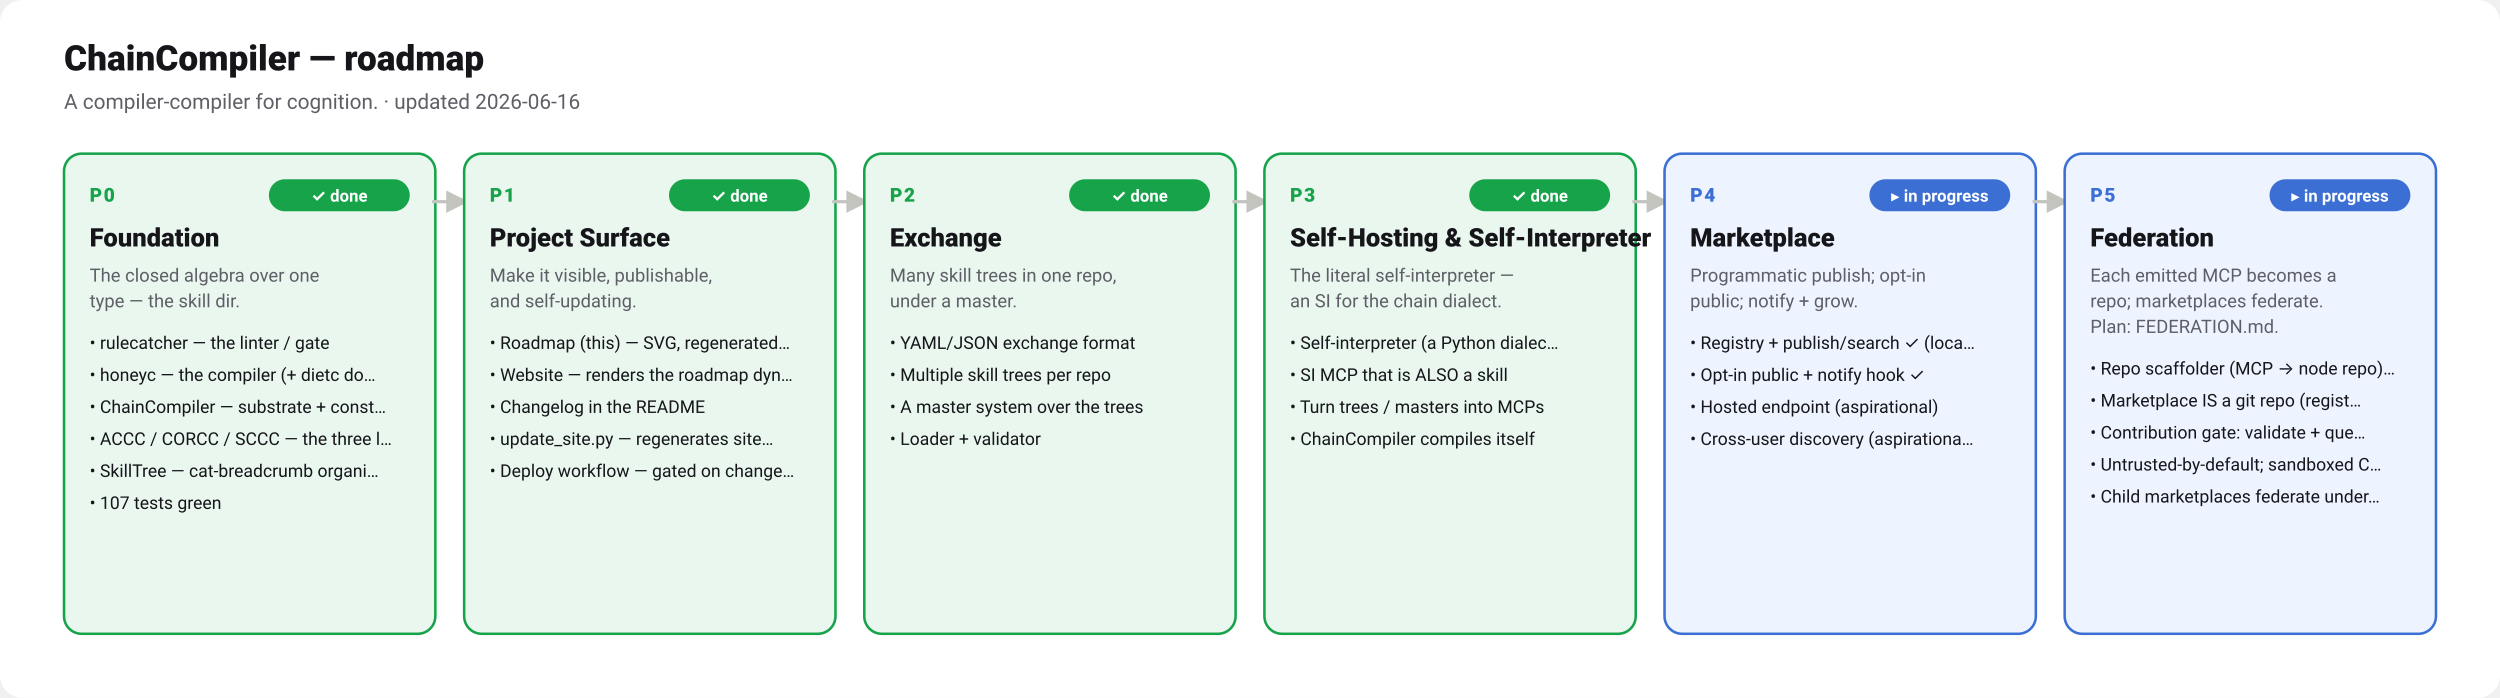
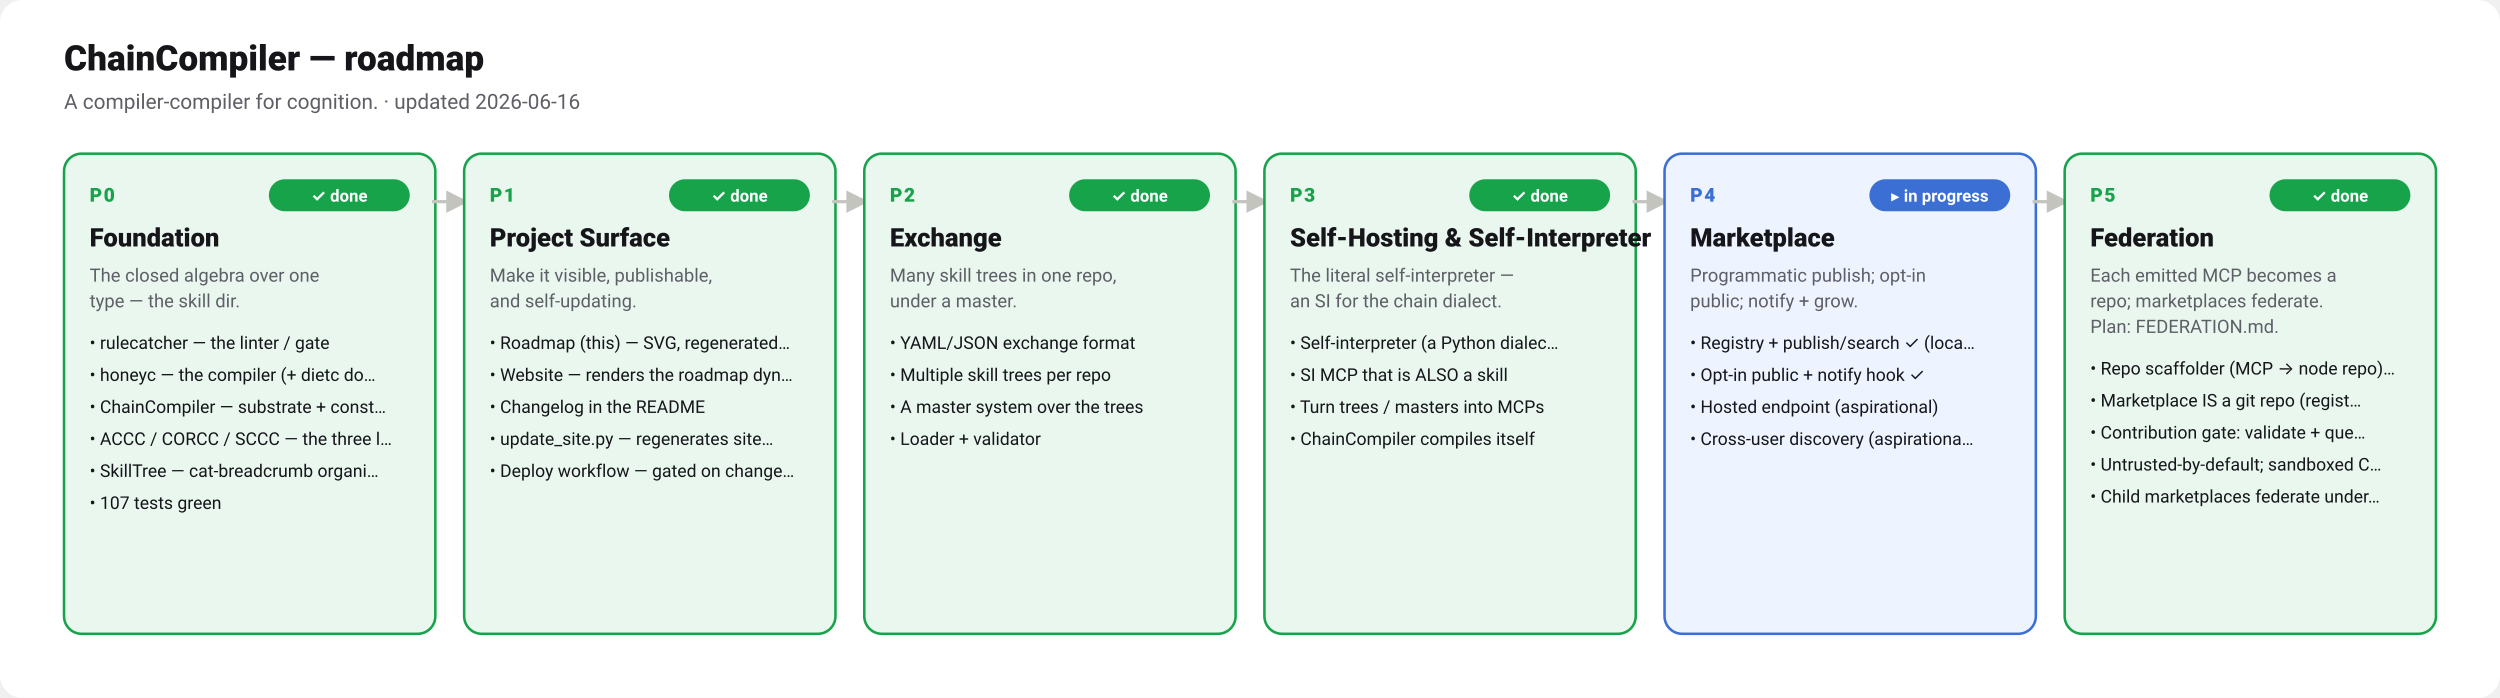
<svg xmlns="http://www.w3.org/2000/svg" viewBox="0 0 1562 436" font-family="ui-sans-serif, system-ui, -apple-system, Segoe UI, Roboto, sans-serif">
  <rect x="0" y="0" width="1562" height="436" rx="14" fill="#ffffff" />
  <text x="40" y="44" font-size="22" font-weight="800" fill="#15151a">ChainCompiler — roadmap</text>
  <text x="40" y="68" font-size="13" fill="#5e5e66">A compiler-compiler for cognition.  ·  updated 2026-06-16</text>
  <rect x="40" y="96" width="232" height="300" rx="11" fill="#e9f7ef" stroke="#16a34a" stroke-width="1.6" />
  <text x="56" y="126" font-size="12" font-weight="800" letter-spacing=".08em" fill="#16a34a">P0</text>
  <rect x="168" y="112" width="88" height="20" rx="10" fill="#16a34a" />
  <text x="212" y="126" text-anchor="middle" font-size="10.5" font-weight="700" fill="#ffffff">✓ done</text>
  <text x="56" y="154" font-size="16" font-weight="800" fill="#15151a">Foundation</text>
  <text x="56" y="176" font-size="11.5" fill="#5e5e66">The closed algebra over one</text>
  <text x="56" y="192" font-size="11.5" fill="#5e5e66">type — the skill dir.</text>
  <text x="56" y="218" font-size="11" fill="#15151a">•  rulecatcher — the linter / gate</text>
  <text x="56" y="238" font-size="11" fill="#15151a">•  honeyc — the compiler (+ dietc do…</text>
  <text x="56" y="258" font-size="11" fill="#15151a">•  ChainCompiler — substrate + const…</text>
  <text x="56" y="278" font-size="11" fill="#15151a">•  ACCC / CORCC / SCCC — the three l…</text>
  <text x="56" y="298" font-size="11" fill="#15151a">•  SkillTree — cat-breadcrumb organi…</text>
  <text x="56" y="318" font-size="11" fill="#15151a">•  107 tests green</text>
  <path d="M270 126 h20" stroke="#c4c4bf" stroke-width="2" marker-end="url(#a)" fill="none" />
  <rect x="290" y="96" width="232" height="300" rx="11" fill="#e9f7ef" stroke="#16a34a" stroke-width="1.6" />
  <text x="306" y="126" font-size="12" font-weight="800" letter-spacing=".08em" fill="#16a34a">P1</text>
  <rect x="418" y="112" width="88" height="20" rx="10" fill="#16a34a" />
  <text x="462" y="126" text-anchor="middle" font-size="10.5" font-weight="700" fill="#ffffff">✓ done</text>
  <text x="306" y="154" font-size="16" font-weight="800" fill="#15151a">Project Surface</text>
  <text x="306" y="176" font-size="11.5" fill="#5e5e66">Make it visible, publishable,</text>
  <text x="306" y="192" font-size="11.5" fill="#5e5e66">and self-updating.</text>
  <text x="306" y="218" font-size="11" fill="#15151a">•  Roadmap (this) — SVG, regenerated…</text>
  <text x="306" y="238" font-size="11" fill="#15151a">•  Website — renders the roadmap dyn…</text>
  <text x="306" y="258" font-size="11" fill="#15151a">•  Changelog in the README</text>
  <text x="306" y="278" font-size="11" fill="#15151a">•  update_site.py — regenerates site…</text>
  <text x="306" y="298" font-size="11" fill="#15151a">•  Deploy workflow — gated on change…</text>
  <path d="M520 126 h20" stroke="#c4c4bf" stroke-width="2" marker-end="url(#a)" fill="none" />
  <rect x="540" y="96" width="232" height="300" rx="11" fill="#e9f7ef" stroke="#16a34a" stroke-width="1.6" />
  <text x="556" y="126" font-size="12" font-weight="800" letter-spacing=".08em" fill="#16a34a">P2</text>
  <rect x="668" y="112" width="88" height="20" rx="10" fill="#16a34a" />
  <text x="712" y="126" text-anchor="middle" font-size="10.5" font-weight="700" fill="#ffffff">✓ done</text>
  <text x="556" y="154" font-size="16" font-weight="800" fill="#15151a">Exchange</text>
  <text x="556" y="176" font-size="11.5" fill="#5e5e66">Many skill trees in one repo,</text>
  <text x="556" y="192" font-size="11.5" fill="#5e5e66">under a master.</text>
  <text x="556" y="218" font-size="11" fill="#15151a">•  YAML/JSON exchange format</text>
  <text x="556" y="238" font-size="11" fill="#15151a">•  Multiple skill trees per repo</text>
  <text x="556" y="258" font-size="11" fill="#15151a">•  A master system over the trees</text>
  <text x="556" y="278" font-size="11" fill="#15151a">•  Loader + validator</text>
  <path d="M770 126 h20" stroke="#c4c4bf" stroke-width="2" marker-end="url(#a)" fill="none" />
  <rect x="790" y="96" width="232" height="300" rx="11" fill="#e9f7ef" stroke="#16a34a" stroke-width="1.6" />
  <text x="806" y="126" font-size="12" font-weight="800" letter-spacing=".08em" fill="#16a34a">P3</text>
  <rect x="918" y="112" width="88" height="20" rx="10" fill="#16a34a" />
  <text x="962" y="126" text-anchor="middle" font-size="10.5" font-weight="700" fill="#ffffff">✓ done</text>
  <text x="806" y="154" font-size="16" font-weight="800" fill="#15151a">Self-Hosting &amp; Self-Interpreter</text>
  <text x="806" y="176" font-size="11.5" fill="#5e5e66">The literal self-interpreter —</text>
  <text x="806" y="192" font-size="11.5" fill="#5e5e66">an SI for the chain dialect.</text>
  <text x="806" y="218" font-size="11" fill="#15151a">•  Self-interpreter (a Python dialec…</text>
  <text x="806" y="238" font-size="11" fill="#15151a">•  SI MCP that is ALSO a skill</text>
  <text x="806" y="258" font-size="11" fill="#15151a">•  Turn trees / masters into MCPs</text>
  <text x="806" y="278" font-size="11" fill="#15151a">•  ChainCompiler compiles itself</text>
  <path d="M1020 126 h20" stroke="#c4c4bf" stroke-width="2" marker-end="url(#a)" fill="none" />
  <rect x="1040" y="96" width="232" height="300" rx="11" fill="#eef4ff" stroke="#3b6fd4" stroke-width="1.6" />
  <text x="1056" y="126" font-size="12" font-weight="800" letter-spacing=".08em" fill="#3b6fd4">P4</text>
  <rect x="1168" y="112" width="88" height="20" rx="10" fill="#3b6fd4" />
  <text x="1212" y="126" text-anchor="middle" font-size="10.5" font-weight="700" fill="#ffffff">▸ in progress</text>
  <text x="1056" y="154" font-size="16" font-weight="800" fill="#15151a">Marketplace</text>
  <text x="1056" y="176" font-size="11.5" fill="#5e5e66">Programmatic publish; opt-in</text>
  <text x="1056" y="192" font-size="11.5" fill="#5e5e66">public; notify + grow.</text>
  <text x="1056" y="218" font-size="11" fill="#15151a">•  Registry + publish/search ✓ (loca…</text>
  <text x="1056" y="238" font-size="11" fill="#15151a">•  Opt-in public + notify hook ✓</text>
  <text x="1056" y="258" font-size="11" fill="#15151a">•  Hosted endpoint (aspirational)</text>
  <text x="1056" y="278" font-size="11" fill="#15151a">•  Cross-user discovery (aspirationa…</text>
  <path d="M1270 126 h20" stroke="#c4c4bf" stroke-width="2" marker-end="url(#a)" fill="none" />
-   <rect x="1290" y="96" width="232" height="300" rx="11" fill="#eef4ff" stroke="#3b6fd4" stroke-width="1.6" />
-   <text x="1306" y="126" font-size="12" font-weight="800" letter-spacing=".08em" fill="#3b6fd4">P5</text>
-   <rect x="1418" y="112" width="88" height="20" rx="10" fill="#3b6fd4" />
-   <text x="1462" y="126" text-anchor="middle" font-size="10.5" font-weight="700" fill="#ffffff">▸ in progress</text>
+   <rect x="1290" y="96" width="232" height="300" rx="11" fill="#e9f7ef" stroke="#16a34a" stroke-width="1.6" />
+   <text x="1306" y="126" font-size="12" font-weight="800" letter-spacing=".08em" fill="#16a34a">P5</text>
+   <rect x="1418" y="112" width="88" height="20" rx="10" fill="#16a34a" />
+   <text x="1462" y="126" text-anchor="middle" font-size="10.5" font-weight="700" fill="#ffffff">✓ done</text>
  <text x="1306" y="154" font-size="16" font-weight="800" fill="#15151a">Federation</text>
  <text x="1306" y="176" font-size="11.5" fill="#5e5e66">Each emitted MCP becomes a</text>
  <text x="1306" y="192" font-size="11.5" fill="#5e5e66">repo; marketplaces federate.</text>
  <text x="1306" y="208" font-size="11.5" fill="#5e5e66">Plan: FEDERATION.md.</text>
  <text x="1306" y="234" font-size="11" fill="#15151a">•  Repo scaffolder (MCP → node repo)…</text>
  <text x="1306" y="254" font-size="11" fill="#15151a">•  Marketplace IS a git repo (regist…</text>
  <text x="1306" y="274" font-size="11" fill="#15151a">•  Contribution gate: validate + que…</text>
  <text x="1306" y="294" font-size="11" fill="#15151a">•  Untrusted-by-default; sandboxed C…</text>
  <text x="1306" y="314" font-size="11" fill="#15151a">•  Child marketplaces federate under…</text>
  <defs>
    <marker id="a" viewBox="0 0 10 10" refX="8" refY="5" markerWidth="7" markerHeight="7" orient="auto">
      <path d="M0 0 L10 5 L0 10 z" fill="#c4c4bf" />
    </marker>
  </defs>
</svg>
